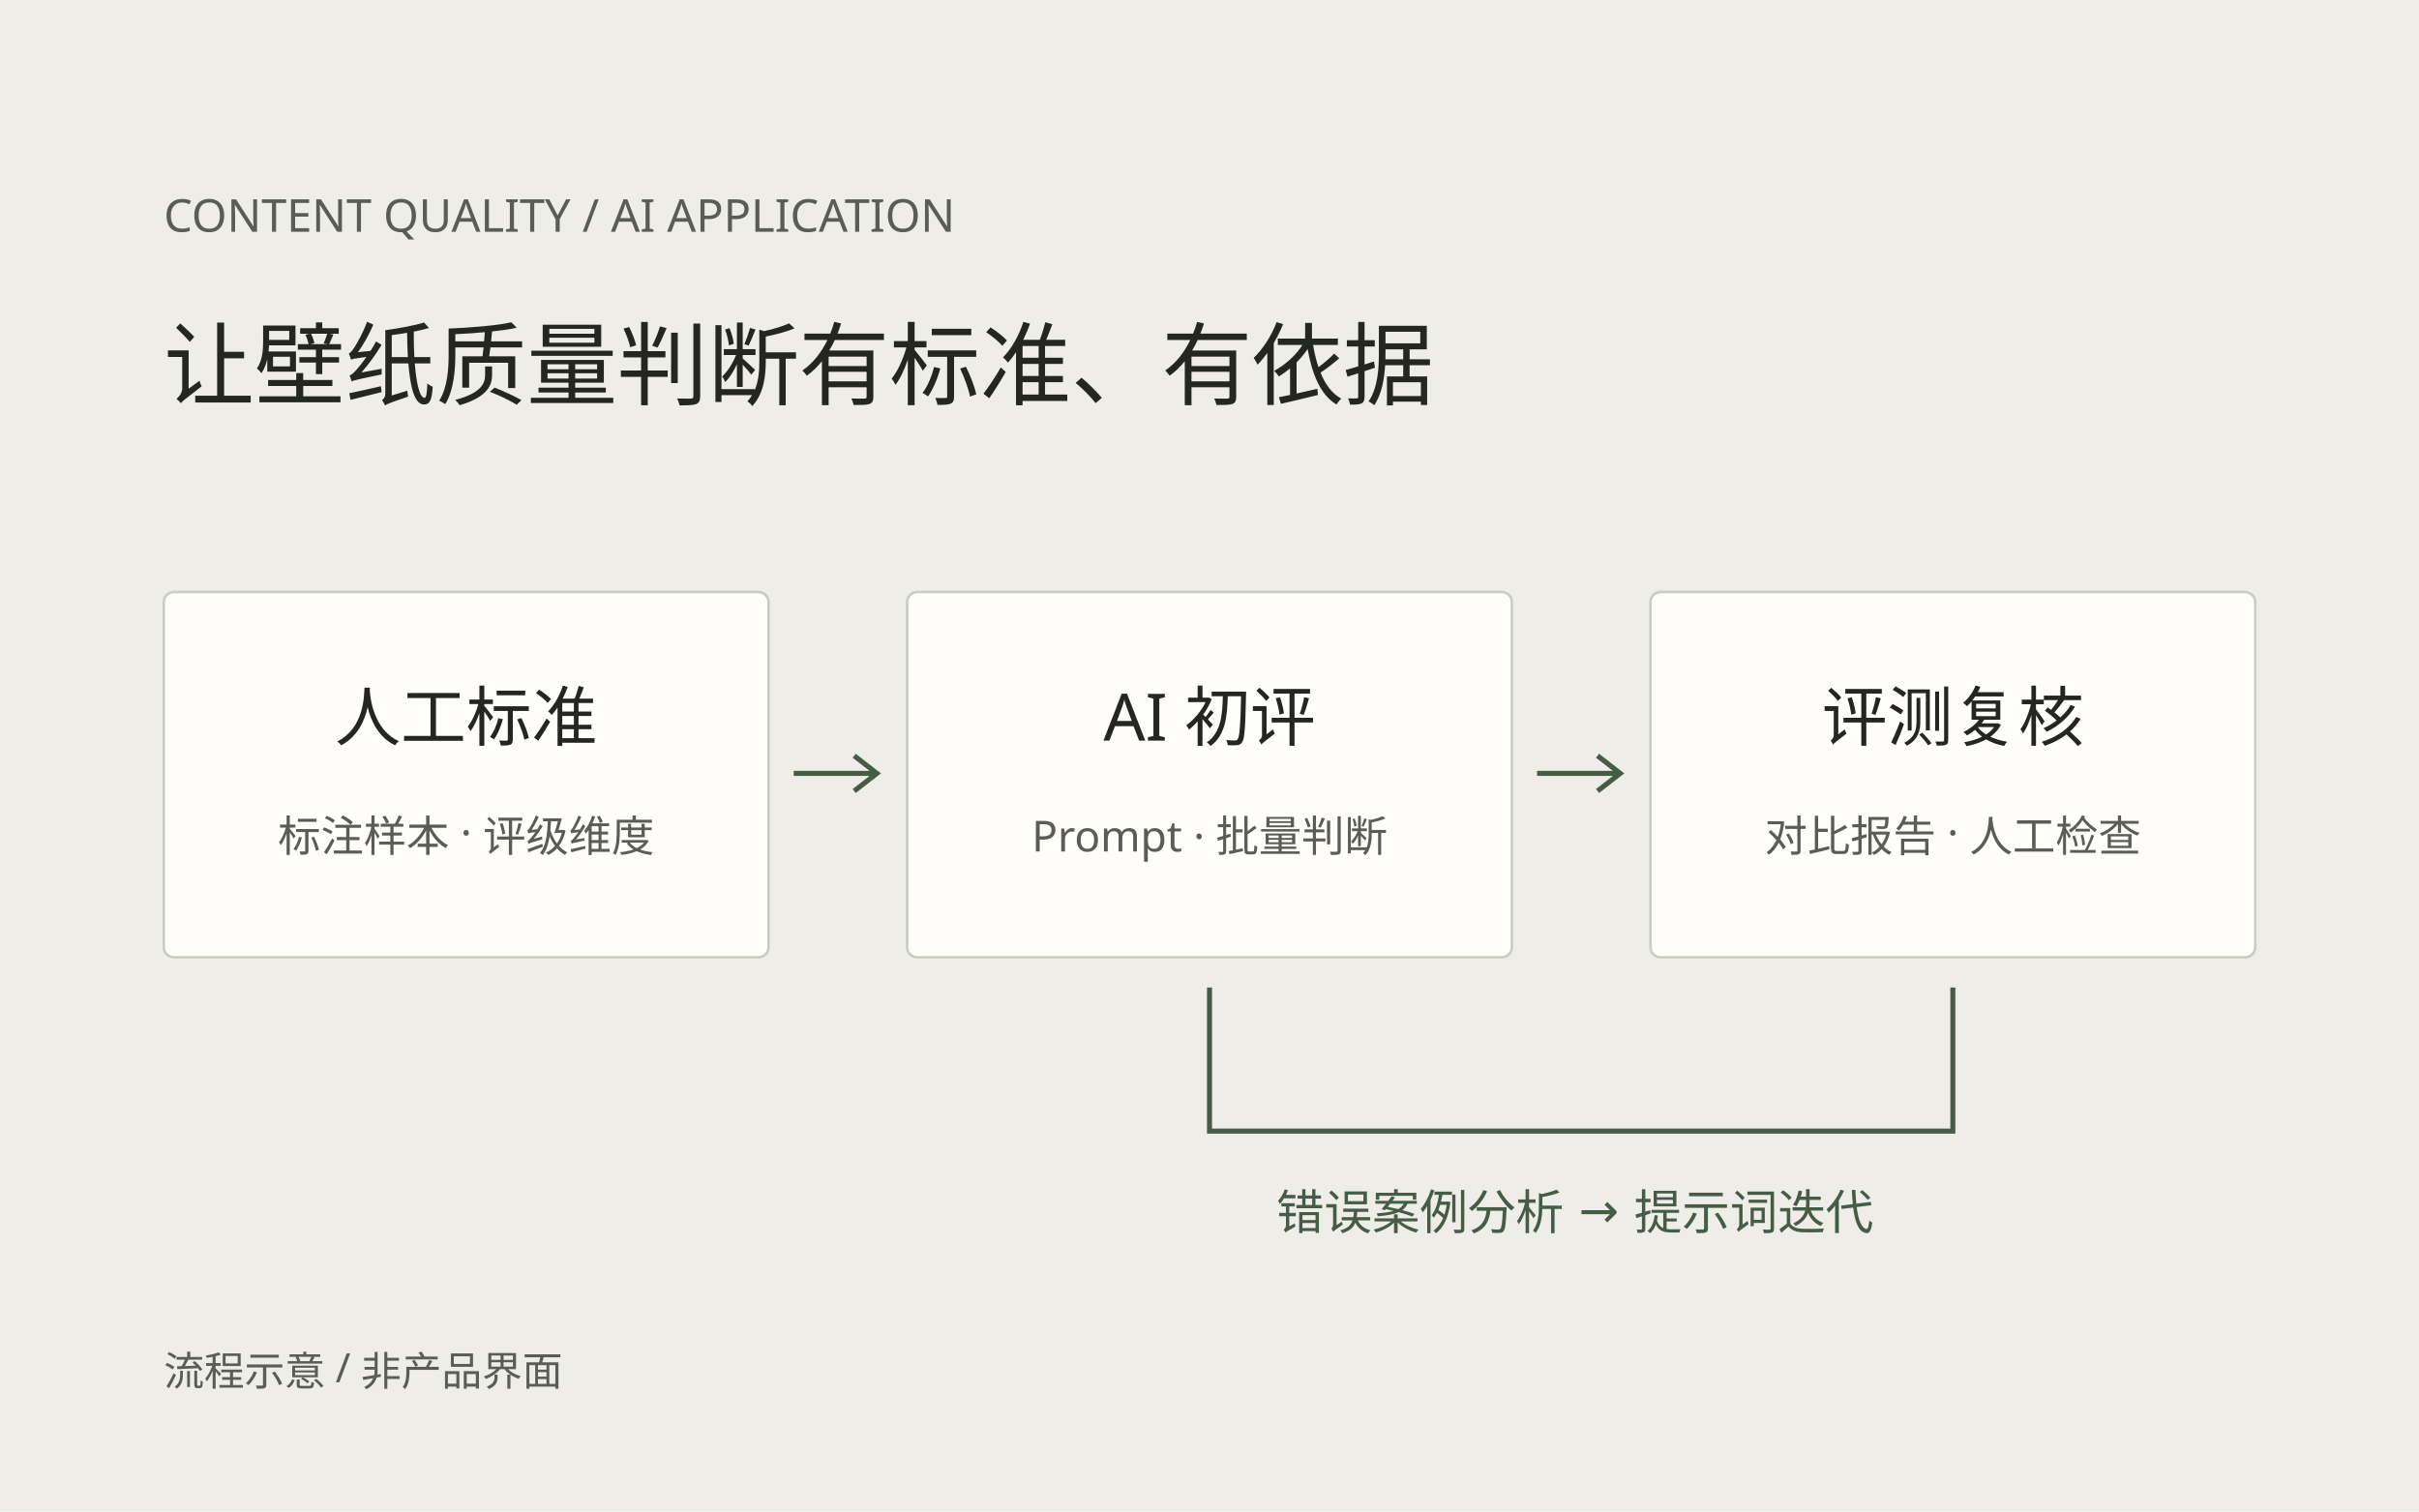
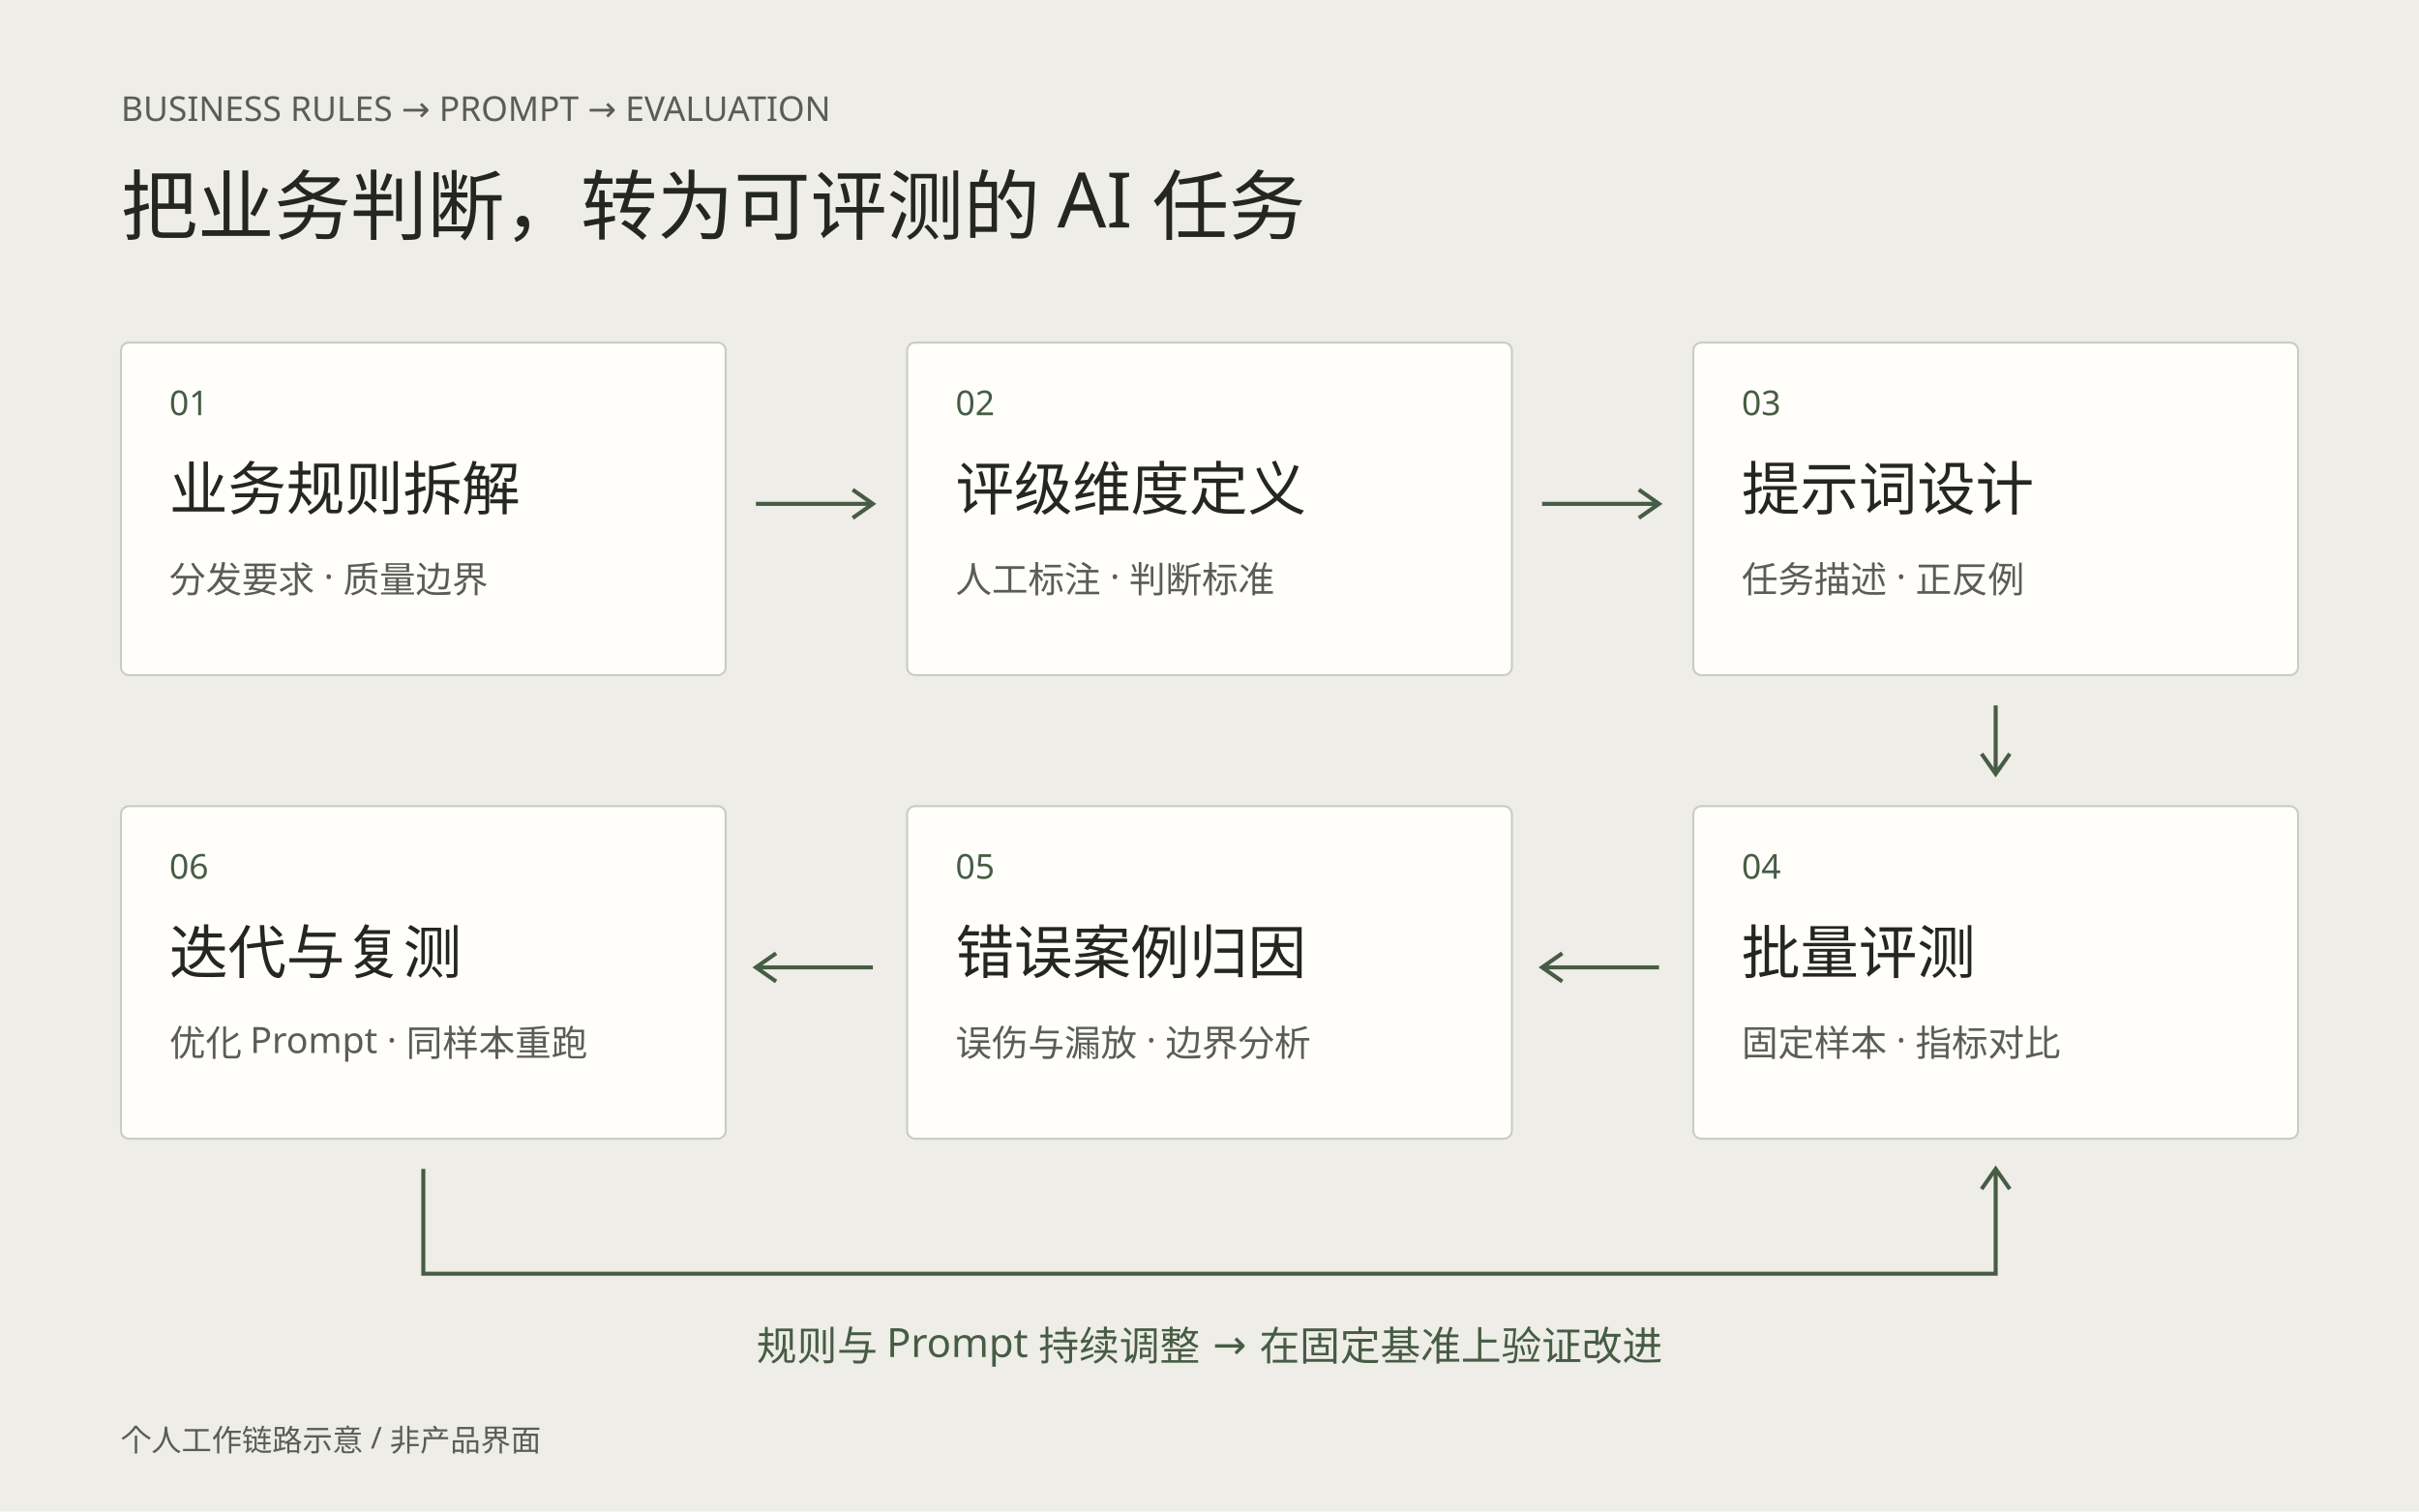
- <svg xmlns="http://www.w3.org/2000/svg" width="960" height="600" viewBox="0 0 960 600" role="img" aria-labelledby="title desc">
-   <rect width="960" height="600" fill="#eeede7" />
+ <svg xmlns="http://www.w3.org/2000/svg" width="1200" height="750" viewBox="0 0 1200 750" role="img" aria-labelledby="title desc">
+   <rect width="1200" height="750" fill="#eeede7" />
  <g font-family="Microsoft YaHei, sans-serif" fill="#242622">
-     <text x="65" y="92" font-size="18" fill="#5a5d56">CONTENT QUALITY / AI APPLICATION</text>
-     <text x="65" y="158" font-size="36">让壁纸质量判断有标准、有依据</text>
-     <g fill="#fffefa" stroke="#c8cdbf">
-       <rect x="65" y="235" width="240" height="145" rx="4" />
-       <rect x="360" y="235" width="240" height="145" rx="4" />
-       <rect x="655" y="235" width="240" height="145" rx="4" />
+     <text x="60" y="60" font-size="17" fill="#5a5d56">BUSINESS RULES → PROMPT → EVALUATION</text>
+     <text x="60" y="116" font-size="38">把业务判断，转为可评测的 AI 任务</text>
+     <rect x="60" y="170" width="300" height="165" rx="4" fill="#fffefa" stroke="#c8cdbf" />
+     <text x="84" y="206" font-size="17" fill="#465c44">01</text>
+     <text x="84" y="253" font-size="29">业务规则拆解</text>
+     <text x="84" y="294" font-size="18" fill="#5a5d56">分发要求 · 质量边界</text>
+     <rect x="450" y="170" width="300" height="165" rx="4" fill="#fffefa" stroke="#c8cdbf" />
+     <text x="474" y="206" font-size="17" fill="#465c44">02</text>
+     <text x="474" y="253" font-size="29">评级维度定义</text>
+     <text x="474" y="294" font-size="18" fill="#5a5d56">人工标注 · 判断标准</text>
+     <rect x="840" y="170" width="300" height="165" rx="4" fill="#fffefa" stroke="#c8cdbf" />
+     <text x="864" y="206" font-size="17" fill="#465c44">03</text>
+     <text x="864" y="253" font-size="29">提示词设计</text>
+     <text x="864" y="294" font-size="18" fill="#5a5d56">任务描述 · 正反例</text>
+     <rect x="840" y="400" width="300" height="165" rx="4" fill="#fffefa" stroke="#c8cdbf" />
+     <text x="864" y="436" font-size="17" fill="#465c44">04</text>
+     <text x="864" y="483" font-size="29">批量评测</text>
+     <text x="864" y="524" font-size="18" fill="#5a5d56">固定样本 · 指标对比</text>
+     <rect x="450" y="400" width="300" height="165" rx="4" fill="#fffefa" stroke="#c8cdbf" />
+     <text x="474" y="436" font-size="17" fill="#465c44">05</text>
+     <text x="474" y="483" font-size="29">错误案例归因</text>
+     <text x="474" y="524" font-size="18" fill="#5a5d56">误伤与漏放 · 边界分析</text>
+     <rect x="60" y="400" width="300" height="165" rx="4" fill="#fffefa" stroke="#c8cdbf" />
+     <text x="84" y="436" font-size="17" fill="#465c44">06</text>
+     <text x="84" y="483" font-size="29">迭代与复测</text>
+     <text x="84" y="524" font-size="18" fill="#5a5d56">优化 Prompt · 同样本重跑</text>
+     <g stroke="#465c44" stroke-width="2" fill="none">
+       <path d="M375 250h58m-10-7 10 7-10 7M765 250h58m-10-7 10 7-10 7M990 350v34m-7-10 7 10 7-10M823 480h-58m10-7-10 7 10 7M433 480h-58m10-7-10 7 10 7M210 580v52h780v-52m-7 10 7-10 7 10" />
    </g>
-     <g font-size="26" text-anchor="middle">
-       <text x="185" y="294">人工标准</text>
-       <text x="480" y="294">AI 初评</text>
-       <text x="775" y="294">评测复核</text>
-     </g>
-     <g font-size="17" text-anchor="middle" fill="#5a5d56">
-       <text x="185" y="338">标注样本 · 评级维度</text>
-       <text x="480" y="338">Prompt · 批量判断</text>
-       <text x="775" y="338">对比报告 · 人工检查</text>
-     </g>
-     <g stroke="#465c44" fill="none" stroke-width="2">
-       <path d="M315 307h33m-9 -7 9 7-9 7M610 307h33m-9 -7 9 7-9 7" />
-       <path d="M775 392v57H480v-57" />
-     </g>
-     <text x="625" y="488" font-size="19" text-anchor="middle" fill="#465c44">错误案例分析 → 提示词迭代</text>
-     <text x="65" y="550" font-size="16" fill="#5a5d56">流程示意 / 非产品界面</text>
+     <text x="600" y="675" text-anchor="middle" font-size="20" fill="#465c44">规则与 Prompt 持续调整 → 在固定基准上验证改进</text>
+     <text x="60" y="720" font-size="15" fill="#5a5d56">个人工作链路示意 / 非产品界面</text>
  </g>
</svg>
